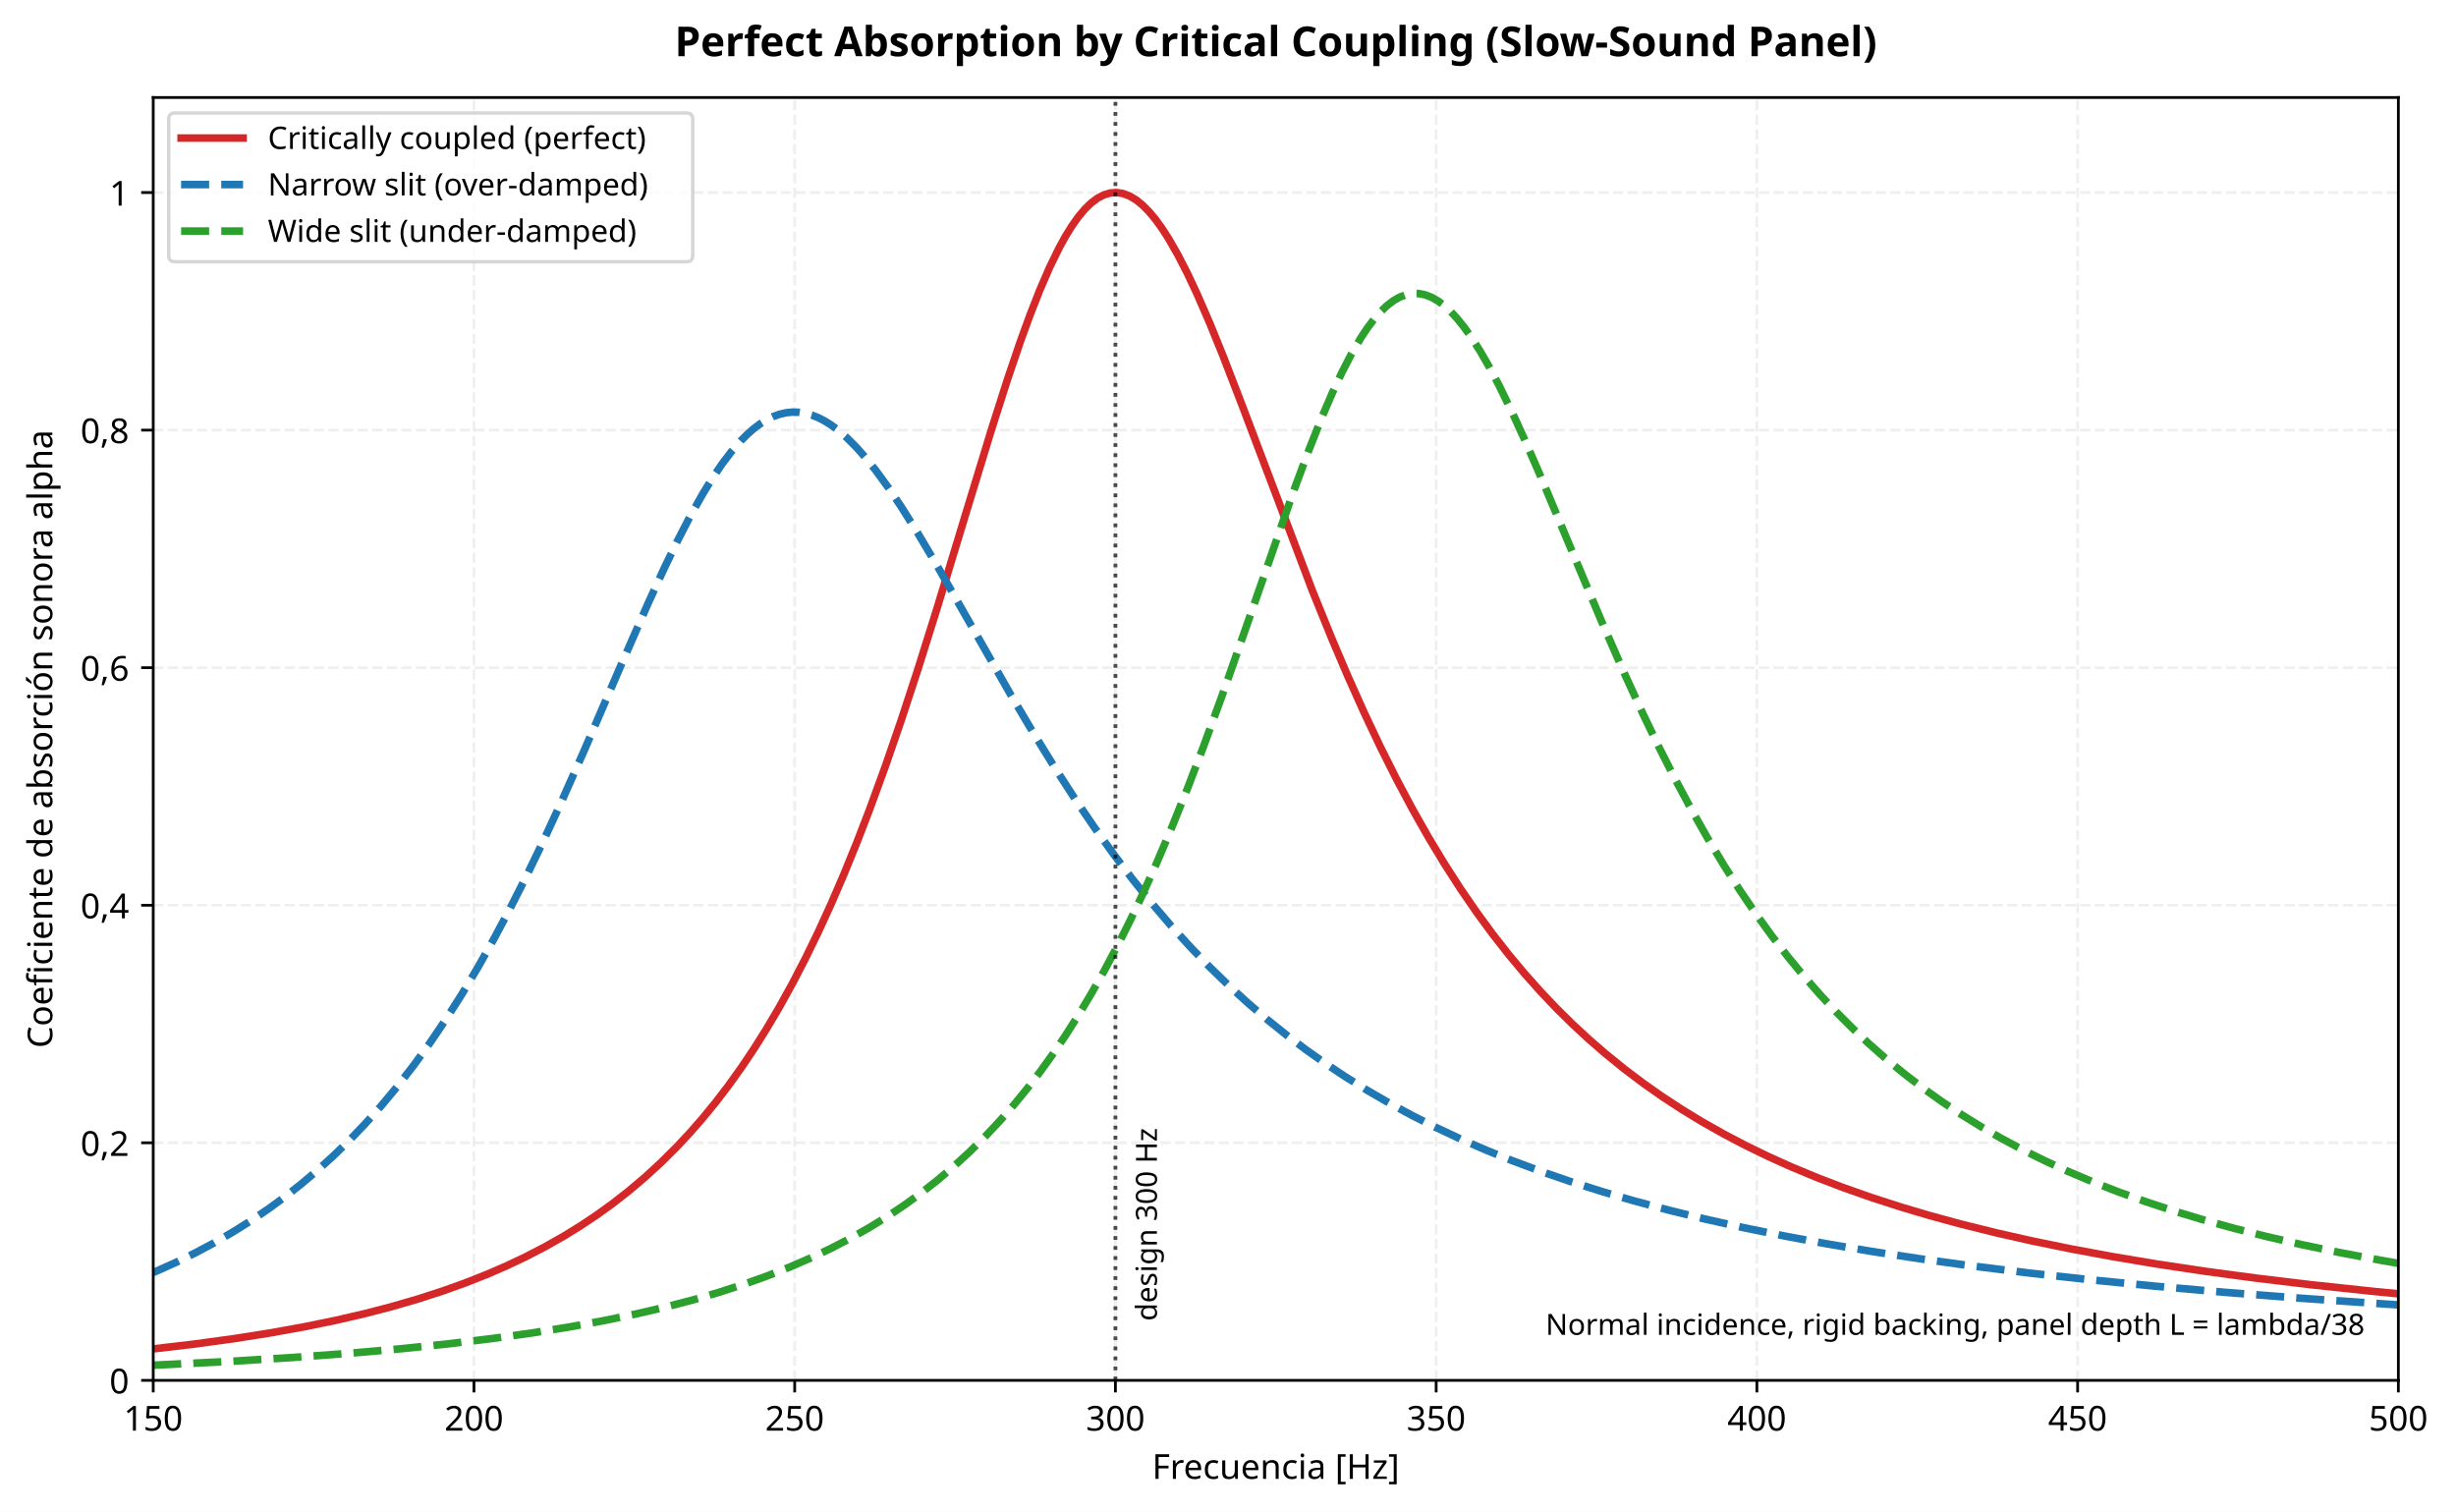
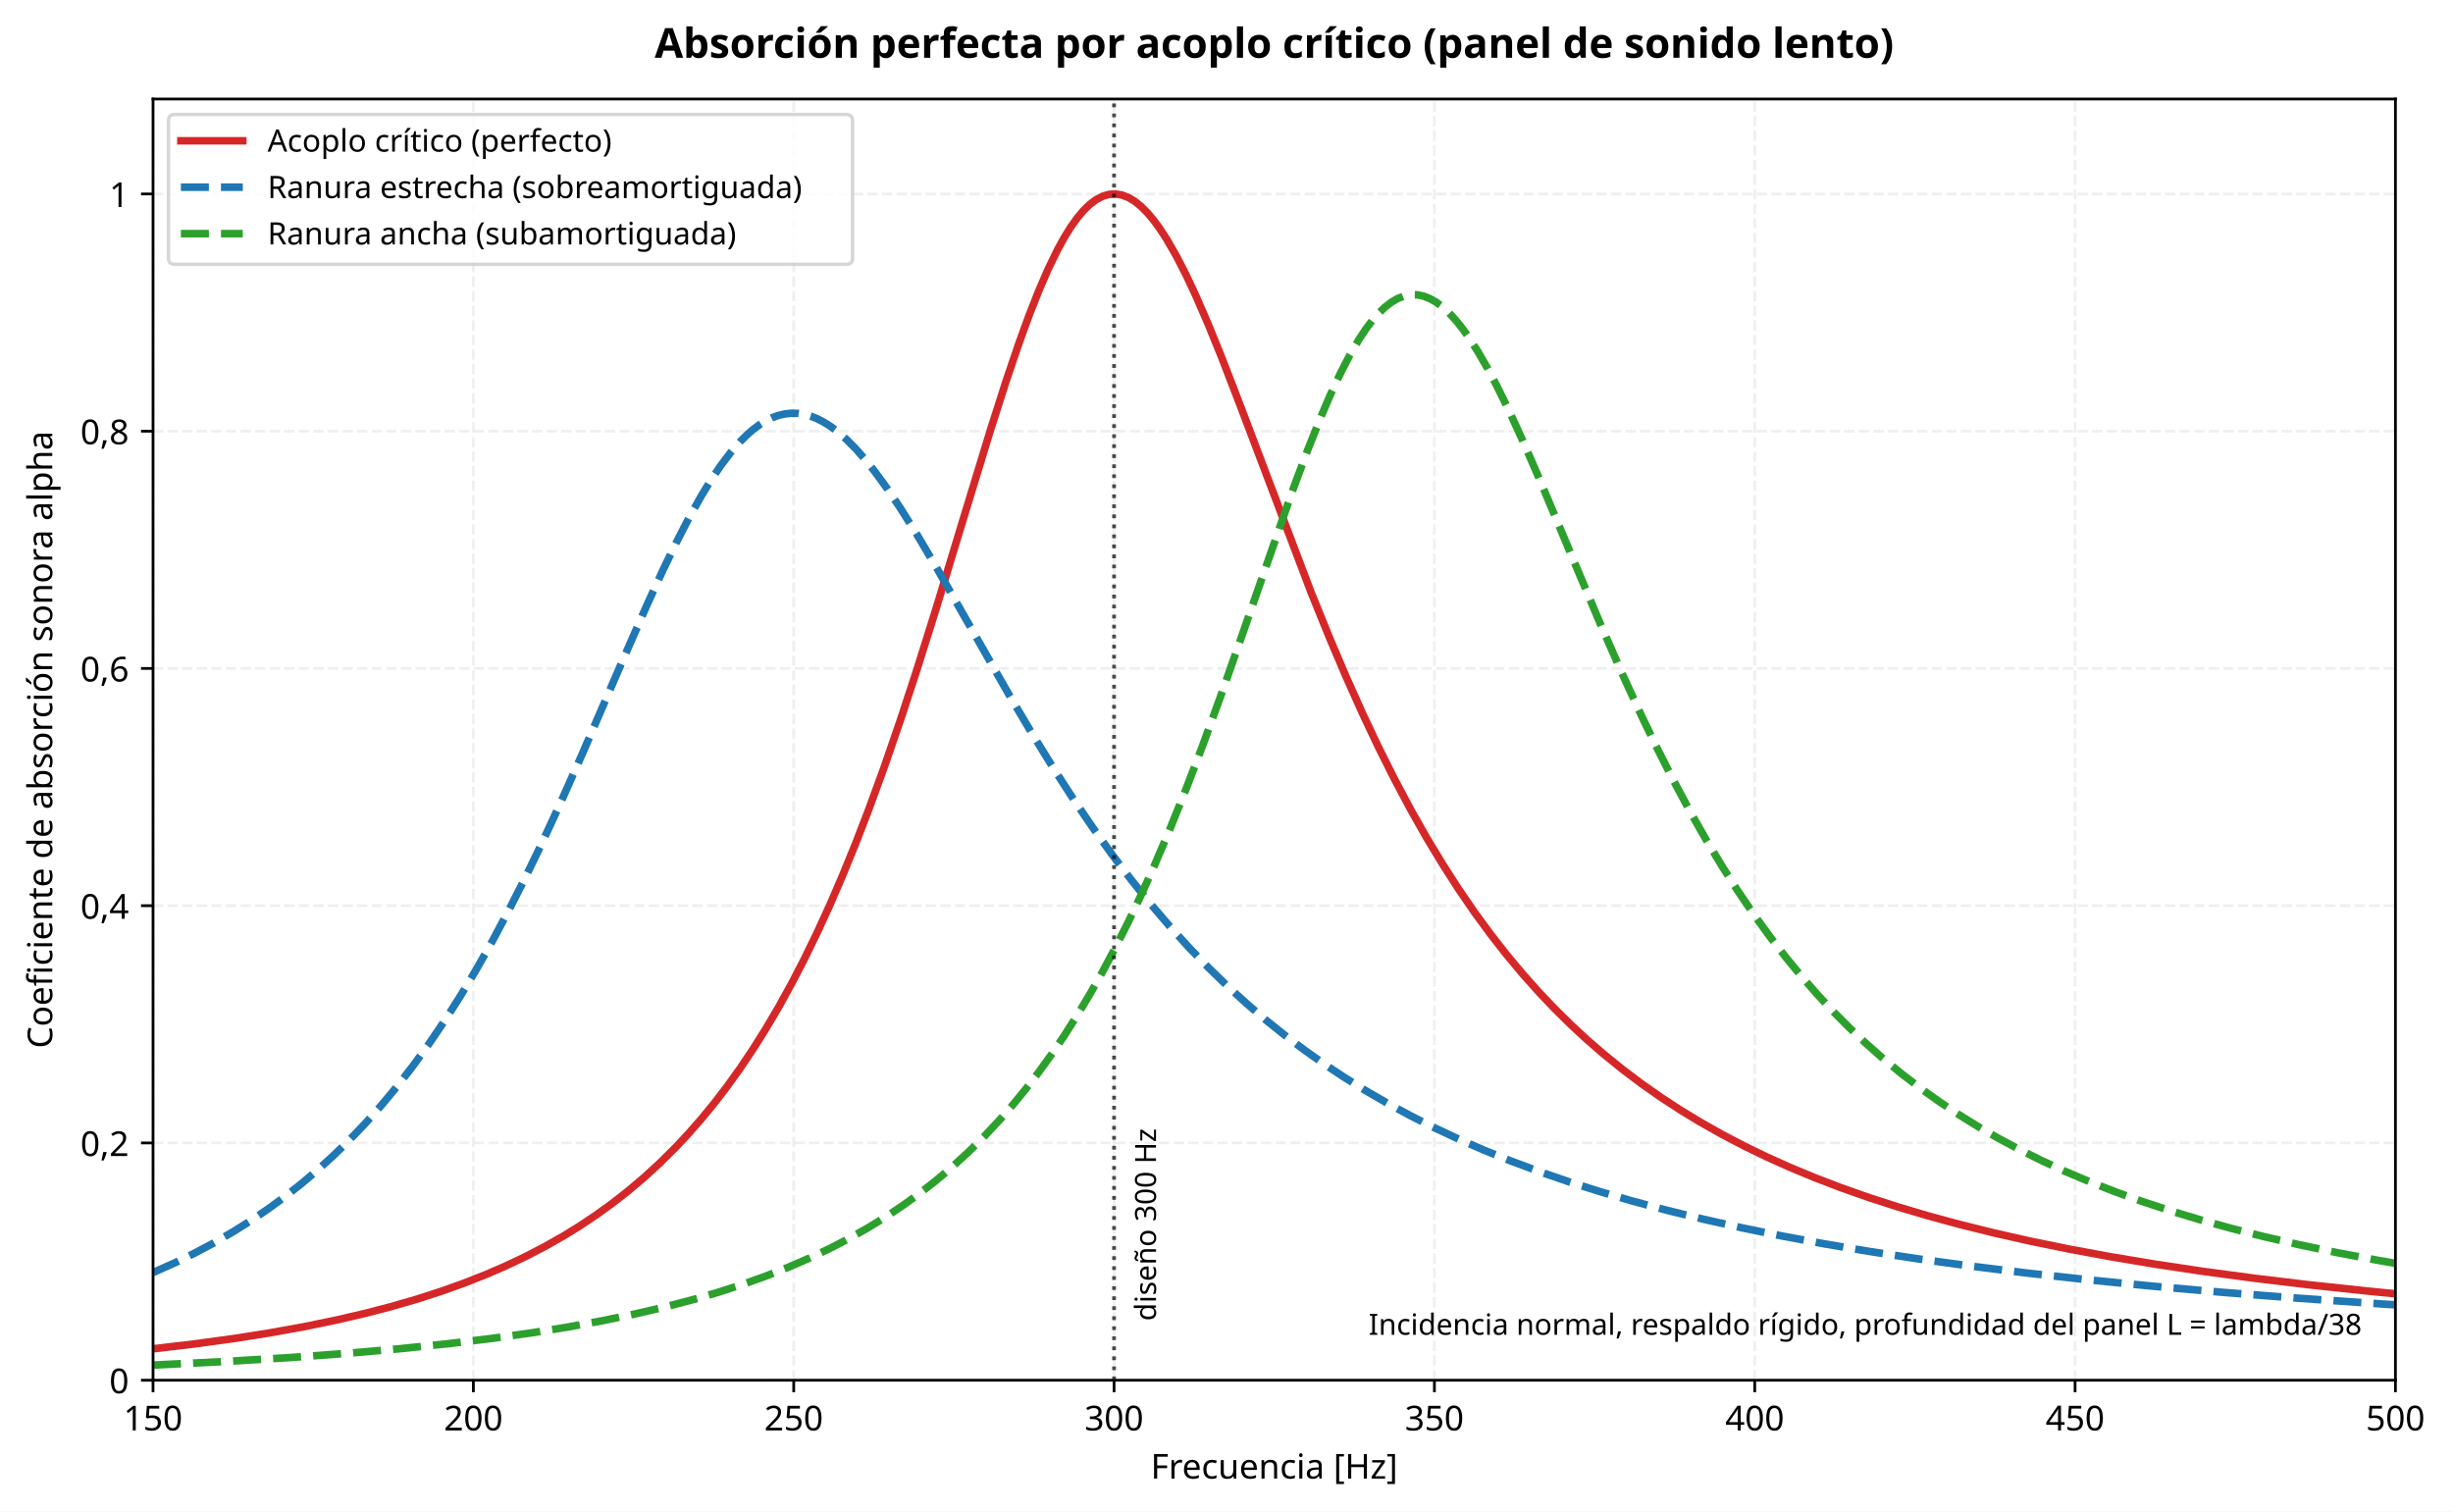
- <svg xmlns="http://www.w3.org/2000/svg" xmlns:xlink="http://www.w3.org/1999/xlink" width="713.365pt" height="439.117pt" viewBox="0 0 713.365 439.117" version="1.1">
+ <svg xmlns="http://www.w3.org/2000/svg" xmlns:xlink="http://www.w3.org/1999/xlink" width="713.365pt" height="439.597pt" viewBox="0 0 713.365 439.597" version="1.1">
  <defs>
    <style type="text/css">*{stroke-linejoin: round; stroke-linecap: butt}</style>
  </defs>
  <g id="figure_1">
    <g id="patch_1">
-       <path d="M 0 439.117  L 713.365 439.117  L 713.365 0  L 0 0  z " style="fill: #ffffff" />
+       <path d="M 0 439.597  L 713.365 439.597  L 713.365 0  L 0 0  z " style="fill: #ffffff" />
    </g>
    <g id="axes_1">
      <g id="patch_2">
-         <path d="M 44.504 400.916  L 696.622 400.916  L 696.622 28.318  L 44.504 28.318  z " style="fill: #ffffff" />
+         <path d="M 44.504 401.396  L 696.622 401.396  L 696.622 28.798  L 44.504 28.798  z " style="fill: #ffffff" />
      </g>
      <g id="matplotlib.axis_1">
        <g id="xtick_1">
          <g id="line2d_1">
-             <path d="M 44.504 400.916  L 44.504 28.318  " clip-path="url(#p04d9195ba7)" style="fill: none; stroke-dasharray: 2.96,1.28; stroke-dashoffset: 0; stroke: #e0e0e0; stroke-opacity: 0.5; stroke-width: 0.8" />
+             <path d="M 44.504 401.396  L 44.504 28.798  " clip-path="url(#p3fd85bf20c)" style="fill: none; stroke-dasharray: 2.96,1.28; stroke-dashoffset: 0; stroke: #e0e0e0; stroke-opacity: 0.5; stroke-width: 0.8" />
          </g>
          <g id="line2d_2">
            <defs>
              <path id="m3d27035b55" d="M 0 0  L 0 3.5  " style="stroke: #000000; stroke-width: 0.8" />
            </defs>
            <g>
-               <use xlink:href="#m3d27035b55" x="44.504" y="400.916" style="stroke: #000000; stroke-width: 0.8" />
+               <use xlink:href="#m3d27035b55" x="44.504" y="401.396" style="stroke: #000000; stroke-width: 0.8" />
            </g>
          </g>
          <g id="text_1">
-             <text style="font-size: 10px; font-family: sans-serif; text-anchor: middle" x="44.504" y="415.513" transform="rotate(-0 44.50391 415.5134)">150</text>
+             <text style="font-size: 10px; font-family: sans-serif; text-anchor: middle" x="44.504" y="415.993" transform="rotate(-0 44.50391 415.9934)">150</text>
          </g>
        </g>
        <g id="xtick_2">
          <g id="line2d_3">
-             <path d="M 137.664 400.916  L 137.664 28.318  " clip-path="url(#p04d9195ba7)" style="fill: none; stroke-dasharray: 2.96,1.28; stroke-dashoffset: 0; stroke: #e0e0e0; stroke-opacity: 0.5; stroke-width: 0.8" />
+             <path d="M 137.664 401.396  L 137.664 28.798  " clip-path="url(#p3fd85bf20c)" style="fill: none; stroke-dasharray: 2.96,1.28; stroke-dashoffset: 0; stroke: #e0e0e0; stroke-opacity: 0.5; stroke-width: 0.8" />
          </g>
          <g id="line2d_4">
            <g>
-               <use xlink:href="#m3d27035b55" x="137.664" y="400.916" style="stroke: #000000; stroke-width: 0.8" />
+               <use xlink:href="#m3d27035b55" x="137.664" y="401.396" style="stroke: #000000; stroke-width: 0.8" />
            </g>
          </g>
          <g id="text_2">
-             <text style="font-size: 10px; font-family: sans-serif; text-anchor: middle" x="137.664" y="415.513" transform="rotate(-0 137.6636 415.5134)">200</text>
+             <text style="font-size: 10px; font-family: sans-serif; text-anchor: middle" x="137.664" y="415.993" transform="rotate(-0 137.6636 415.9934)">200</text>
          </g>
        </g>
        <g id="xtick_3">
          <g id="line2d_5">
-             <path d="M 230.823 400.916  L 230.823 28.318  " clip-path="url(#p04d9195ba7)" style="fill: none; stroke-dasharray: 2.96,1.28; stroke-dashoffset: 0; stroke: #e0e0e0; stroke-opacity: 0.5; stroke-width: 0.8" />
+             <path d="M 230.823 401.396  L 230.823 28.798  " clip-path="url(#p3fd85bf20c)" style="fill: none; stroke-dasharray: 2.96,1.28; stroke-dashoffset: 0; stroke: #e0e0e0; stroke-opacity: 0.5; stroke-width: 0.8" />
          </g>
          <g id="line2d_6">
            <g>
-               <use xlink:href="#m3d27035b55" x="230.823" y="400.916" style="stroke: #000000; stroke-width: 0.8" />
+               <use xlink:href="#m3d27035b55" x="230.823" y="401.396" style="stroke: #000000; stroke-width: 0.8" />
            </g>
          </g>
          <g id="text_3">
-             <text style="font-size: 10px; font-family: sans-serif; text-anchor: middle" x="230.823" y="415.513" transform="rotate(-0 230.8232 415.5134)">250</text>
+             <text style="font-size: 10px; font-family: sans-serif; text-anchor: middle" x="230.823" y="415.993" transform="rotate(-0 230.8232 415.9934)">250</text>
          </g>
        </g>
        <g id="xtick_4">
          <g id="line2d_7">
-             <path d="M 323.983 400.916  L 323.983 28.318  " clip-path="url(#p04d9195ba7)" style="fill: none; stroke-dasharray: 2.96,1.28; stroke-dashoffset: 0; stroke: #e0e0e0; stroke-opacity: 0.5; stroke-width: 0.8" />
+             <path d="M 323.983 401.396  L 323.983 28.798  " clip-path="url(#p3fd85bf20c)" style="fill: none; stroke-dasharray: 2.96,1.28; stroke-dashoffset: 0; stroke: #e0e0e0; stroke-opacity: 0.5; stroke-width: 0.8" />
          </g>
          <g id="line2d_8">
            <g>
-               <use xlink:href="#m3d27035b55" x="323.983" y="400.916" style="stroke: #000000; stroke-width: 0.8" />
+               <use xlink:href="#m3d27035b55" x="323.983" y="401.396" style="stroke: #000000; stroke-width: 0.8" />
            </g>
          </g>
          <g id="text_4">
-             <text style="font-size: 10px; font-family: sans-serif; text-anchor: middle" x="323.983" y="415.513" transform="rotate(-0 323.9829 415.5134)">300</text>
+             <text style="font-size: 10px; font-family: sans-serif; text-anchor: middle" x="323.983" y="415.993" transform="rotate(-0 323.9829 415.9934)">300</text>
          </g>
        </g>
        <g id="xtick_5">
          <g id="line2d_9">
-             <path d="M 417.143 400.916  L 417.143 28.318  " clip-path="url(#p04d9195ba7)" style="fill: none; stroke-dasharray: 2.96,1.28; stroke-dashoffset: 0; stroke: #e0e0e0; stroke-opacity: 0.5; stroke-width: 0.8" />
+             <path d="M 417.143 401.396  L 417.143 28.798  " clip-path="url(#p3fd85bf20c)" style="fill: none; stroke-dasharray: 2.96,1.28; stroke-dashoffset: 0; stroke: #e0e0e0; stroke-opacity: 0.5; stroke-width: 0.8" />
          </g>
          <g id="line2d_10">
            <g>
-               <use xlink:href="#m3d27035b55" x="417.143" y="400.916" style="stroke: #000000; stroke-width: 0.8" />
+               <use xlink:href="#m3d27035b55" x="417.143" y="401.396" style="stroke: #000000; stroke-width: 0.8" />
            </g>
          </g>
          <g id="text_5">
-             <text style="font-size: 10px; font-family: sans-serif; text-anchor: middle" x="417.143" y="415.513" transform="rotate(-0 417.1426 415.5134)">350</text>
+             <text style="font-size: 10px; font-family: sans-serif; text-anchor: middle" x="417.143" y="415.993" transform="rotate(-0 417.1426 415.9934)">350</text>
          </g>
        </g>
        <g id="xtick_6">
          <g id="line2d_11">
-             <path d="M 510.302 400.916  L 510.302 28.318  " clip-path="url(#p04d9195ba7)" style="fill: none; stroke-dasharray: 2.96,1.28; stroke-dashoffset: 0; stroke: #e0e0e0; stroke-opacity: 0.5; stroke-width: 0.8" />
+             <path d="M 510.302 401.396  L 510.302 28.798  " clip-path="url(#p3fd85bf20c)" style="fill: none; stroke-dasharray: 2.96,1.28; stroke-dashoffset: 0; stroke: #e0e0e0; stroke-opacity: 0.5; stroke-width: 0.8" />
          </g>
          <g id="line2d_12">
            <g>
-               <use xlink:href="#m3d27035b55" x="510.302" y="400.916" style="stroke: #000000; stroke-width: 0.8" />
+               <use xlink:href="#m3d27035b55" x="510.302" y="401.396" style="stroke: #000000; stroke-width: 0.8" />
            </g>
          </g>
          <g id="text_6">
-             <text style="font-size: 10px; font-family: sans-serif; text-anchor: middle" x="510.302" y="415.513" transform="rotate(-0 510.3022 415.5134)">400</text>
+             <text style="font-size: 10px; font-family: sans-serif; text-anchor: middle" x="510.302" y="415.993" transform="rotate(-0 510.3022 415.9934)">400</text>
          </g>
        </g>
        <g id="xtick_7">
          <g id="line2d_13">
-             <path d="M 603.462 400.916  L 603.462 28.318  " clip-path="url(#p04d9195ba7)" style="fill: none; stroke-dasharray: 2.96,1.28; stroke-dashoffset: 0; stroke: #e0e0e0; stroke-opacity: 0.5; stroke-width: 0.8" />
+             <path d="M 603.462 401.396  L 603.462 28.798  " clip-path="url(#p3fd85bf20c)" style="fill: none; stroke-dasharray: 2.96,1.28; stroke-dashoffset: 0; stroke: #e0e0e0; stroke-opacity: 0.5; stroke-width: 0.8" />
          </g>
          <g id="line2d_14">
            <g>
-               <use xlink:href="#m3d27035b55" x="603.462" y="400.916" style="stroke: #000000; stroke-width: 0.8" />
+               <use xlink:href="#m3d27035b55" x="603.462" y="401.396" style="stroke: #000000; stroke-width: 0.8" />
            </g>
          </g>
          <g id="text_7">
-             <text style="font-size: 10px; font-family: sans-serif; text-anchor: middle" x="603.462" y="415.513" transform="rotate(-0 603.4619 415.5134)">450</text>
+             <text style="font-size: 10px; font-family: sans-serif; text-anchor: middle" x="603.462" y="415.993" transform="rotate(-0 603.4619 415.9934)">450</text>
          </g>
        </g>
        <g id="xtick_8">
          <g id="line2d_15">
-             <path d="M 696.622 400.916  L 696.622 28.318  " clip-path="url(#p04d9195ba7)" style="fill: none; stroke-dasharray: 2.96,1.28; stroke-dashoffset: 0; stroke: #e0e0e0; stroke-opacity: 0.5; stroke-width: 0.8" />
+             <path d="M 696.622 401.396  L 696.622 28.798  " clip-path="url(#p3fd85bf20c)" style="fill: none; stroke-dasharray: 2.96,1.28; stroke-dashoffset: 0; stroke: #e0e0e0; stroke-opacity: 0.5; stroke-width: 0.8" />
          </g>
          <g id="line2d_16">
            <g>
-               <use xlink:href="#m3d27035b55" x="696.622" y="400.916" style="stroke: #000000; stroke-width: 0.8" />
+               <use xlink:href="#m3d27035b55" x="696.622" y="401.396" style="stroke: #000000; stroke-width: 0.8" />
            </g>
          </g>
          <g id="text_8">
-             <text style="font-size: 10px; font-family: sans-serif; text-anchor: middle" x="696.622" y="415.513" transform="rotate(-0 696.6216 415.5134)">500</text>
+             <text style="font-size: 10px; font-family: sans-serif; text-anchor: middle" x="696.622" y="415.993" transform="rotate(-0 696.6216 415.9934)">500</text>
          </g>
        </g>
        <g id="text_9">
-           <text style="font-size: 10px; font-family: sans-serif; text-anchor: middle" x="370.563" y="429.514" transform="rotate(-0 370.5627 429.5142)">Frecuencia [Hz]</text>
+           <text style="font-size: 10px; font-family: sans-serif; text-anchor: middle" x="370.563" y="429.994" transform="rotate(-0 370.5627 429.9942)">Frecuencia [Hz]</text>
        </g>
      </g>
      <g id="matplotlib.axis_2">
        <g id="ytick_1">
          <g id="line2d_17">
-             <path d="M 44.504 400.916  L 696.622 400.916  " clip-path="url(#p04d9195ba7)" style="fill: none; stroke-dasharray: 2.96,1.28; stroke-dashoffset: 0; stroke: #e0e0e0; stroke-opacity: 0.5; stroke-width: 0.8" />
+             <path d="M 44.504 401.396  L 696.622 401.396  " clip-path="url(#p3fd85bf20c)" style="fill: none; stroke-dasharray: 2.96,1.28; stroke-dashoffset: 0; stroke: #e0e0e0; stroke-opacity: 0.5; stroke-width: 0.8" />
          </g>
          <g id="line2d_18">
            <defs>
              <path id="mef640d9f3a" d="M 0 0  L -3.5 0  " style="stroke: #000000; stroke-width: 0.8" />
            </defs>
            <g>
-               <use xlink:href="#mef640d9f3a" x="44.504" y="400.916" style="stroke: #000000; stroke-width: 0.8" />
+               <use xlink:href="#mef640d9f3a" x="44.504" y="401.396" style="stroke: #000000; stroke-width: 0.8" />
            </g>
          </g>
          <g id="text_10">
-             <text style="font-size: 10px; font-family: sans-serif; text-anchor: end" x="37.504" y="404.715" transform="rotate(-0 37.50391 404.7146)">0</text>
+             <text style="font-size: 10px; font-family: sans-serif; text-anchor: end" x="37.504" y="405.195" transform="rotate(-0 37.50391 405.1946)">0</text>
          </g>
        </g>
        <g id="ytick_2">
          <g id="line2d_19">
-             <path d="M 44.504 331.916  L 696.622 331.916  " clip-path="url(#p04d9195ba7)" style="fill: none; stroke-dasharray: 2.96,1.28; stroke-dashoffset: 0; stroke: #e0e0e0; stroke-opacity: 0.5; stroke-width: 0.8" />
+             <path d="M 44.504 332.396  L 696.622 332.396  " clip-path="url(#p3fd85bf20c)" style="fill: none; stroke-dasharray: 2.96,1.28; stroke-dashoffset: 0; stroke: #e0e0e0; stroke-opacity: 0.5; stroke-width: 0.8" />
          </g>
          <g id="line2d_20">
            <g>
-               <use xlink:href="#mef640d9f3a" x="44.504" y="331.916" style="stroke: #000000; stroke-width: 0.8" />
+               <use xlink:href="#mef640d9f3a" x="44.504" y="332.396" style="stroke: #000000; stroke-width: 0.8" />
            </g>
          </g>
          <g id="text_11">
-             <text style="font-size: 10px; font-family: sans-serif; text-anchor: end" x="37.504" y="335.715" transform="rotate(-0 37.50391 335.715)">0,2</text>
+             <text style="font-size: 10px; font-family: sans-serif; text-anchor: end" x="37.504" y="336.195" transform="rotate(-0 37.50391 336.195)">0,2</text>
          </g>
        </g>
        <g id="ytick_3">
          <g id="line2d_21">
-             <path d="M 44.504 262.917  L 696.622 262.917  " clip-path="url(#p04d9195ba7)" style="fill: none; stroke-dasharray: 2.96,1.28; stroke-dashoffset: 0; stroke: #e0e0e0; stroke-opacity: 0.5; stroke-width: 0.8" />
+             <path d="M 44.504 263.397  L 696.622 263.397  " clip-path="url(#p3fd85bf20c)" style="fill: none; stroke-dasharray: 2.96,1.28; stroke-dashoffset: 0; stroke: #e0e0e0; stroke-opacity: 0.5; stroke-width: 0.8" />
          </g>
          <g id="line2d_22">
            <g>
-               <use xlink:href="#mef640d9f3a" x="44.504" y="262.917" style="stroke: #000000; stroke-width: 0.8" />
+               <use xlink:href="#mef640d9f3a" x="44.504" y="263.397" style="stroke: #000000; stroke-width: 0.8" />
            </g>
          </g>
          <g id="text_12">
-             <text style="font-size: 10px; font-family: sans-serif; text-anchor: end" x="37.504" y="266.715" transform="rotate(-0 37.50391 266.7155)">0,4</text>
+             <text style="font-size: 10px; font-family: sans-serif; text-anchor: end" x="37.504" y="267.195" transform="rotate(-0 37.50391 267.1955)">0,4</text>
          </g>
        </g>
        <g id="ytick_4">
          <g id="line2d_23">
-             <path d="M 44.504 193.917  L 696.622 193.917  " clip-path="url(#p04d9195ba7)" style="fill: none; stroke-dasharray: 2.96,1.28; stroke-dashoffset: 0; stroke: #e0e0e0; stroke-opacity: 0.5; stroke-width: 0.8" />
+             <path d="M 44.504 194.397  L 696.622 194.397  " clip-path="url(#p3fd85bf20c)" style="fill: none; stroke-dasharray: 2.96,1.28; stroke-dashoffset: 0; stroke: #e0e0e0; stroke-opacity: 0.5; stroke-width: 0.8" />
          </g>
          <g id="line2d_24">
            <g>
-               <use xlink:href="#mef640d9f3a" x="44.504" y="193.917" style="stroke: #000000; stroke-width: 0.8" />
+               <use xlink:href="#mef640d9f3a" x="44.504" y="194.397" style="stroke: #000000; stroke-width: 0.8" />
            </g>
          </g>
          <g id="text_13">
-             <text style="font-size: 10px; font-family: sans-serif; text-anchor: end" x="37.504" y="197.716" transform="rotate(-0 37.50391 197.7159)">0,6</text>
+             <text style="font-size: 10px; font-family: sans-serif; text-anchor: end" x="37.504" y="198.196" transform="rotate(-0 37.50391 198.1959)">0,6</text>
          </g>
        </g>
        <g id="ytick_5">
          <g id="line2d_25">
-             <path d="M 44.504 124.918  L 696.622 124.918  " clip-path="url(#p04d9195ba7)" style="fill: none; stroke-dasharray: 2.96,1.28; stroke-dashoffset: 0; stroke: #e0e0e0; stroke-opacity: 0.5; stroke-width: 0.8" />
+             <path d="M 44.504 125.398  L 696.622 125.398  " clip-path="url(#p3fd85bf20c)" style="fill: none; stroke-dasharray: 2.96,1.28; stroke-dashoffset: 0; stroke: #e0e0e0; stroke-opacity: 0.5; stroke-width: 0.8" />
          </g>
          <g id="line2d_26">
            <g>
-               <use xlink:href="#mef640d9f3a" x="44.504" y="124.918" style="stroke: #000000; stroke-width: 0.8" />
+               <use xlink:href="#mef640d9f3a" x="44.504" y="125.398" style="stroke: #000000; stroke-width: 0.8" />
            </g>
          </g>
          <g id="text_14">
-             <text style="font-size: 10px; font-family: sans-serif; text-anchor: end" x="37.504" y="128.716" transform="rotate(-0 37.50391 128.7163)">0,8</text>
+             <text style="font-size: 10px; font-family: sans-serif; text-anchor: end" x="37.504" y="129.196" transform="rotate(-0 37.50391 129.1963)">0,8</text>
          </g>
        </g>
        <g id="ytick_6">
          <g id="line2d_27">
-             <path d="M 44.504 55.918  L 696.622 55.918  " clip-path="url(#p04d9195ba7)" style="fill: none; stroke-dasharray: 2.96,1.28; stroke-dashoffset: 0; stroke: #e0e0e0; stroke-opacity: 0.5; stroke-width: 0.8" />
+             <path d="M 44.504 56.398  L 696.622 56.398  " clip-path="url(#p3fd85bf20c)" style="fill: none; stroke-dasharray: 2.96,1.28; stroke-dashoffset: 0; stroke: #e0e0e0; stroke-opacity: 0.5; stroke-width: 0.8" />
          </g>
          <g id="line2d_28">
            <g>
-               <use xlink:href="#mef640d9f3a" x="44.504" y="55.918" style="stroke: #000000; stroke-width: 0.8" />
+               <use xlink:href="#mef640d9f3a" x="44.504" y="56.398" style="stroke: #000000; stroke-width: 0.8" />
            </g>
          </g>
          <g id="text_15">
-             <text style="font-size: 10px; font-family: sans-serif; text-anchor: end" x="37.504" y="59.717" transform="rotate(-0 37.50391 59.71678)">1</text>
+             <text style="font-size: 10px; font-family: sans-serif; text-anchor: end" x="37.504" y="60.197" transform="rotate(-0 37.50391 60.19678)">1</text>
          </g>
        </g>
        <g id="text_16">
-           <text style="font-size: 10px; font-family: sans-serif; text-anchor: middle" x="15.198" y="214.617" transform="rotate(-90 15.19844 214.617)">Coeficiente de absorción sonora alpha</text>
+           <text style="font-size: 10px; font-family: sans-serif; text-anchor: middle" x="15.198" y="215.097" transform="rotate(-90 15.19844 215.097)">Coeficiente de absorción sonora alpha</text>
        </g>
      </g>
      <g id="line2d_29">
-         <path d="M 44.504 391.78  L 56.632 390.349  L 67.827 388.82  L 78.089 387.208  L 88.352 385.363  L 97.681 383.448  L 106.077 381.501  L 113.541 379.564  L 121.004 377.409  L 128.468 375.004  L 134.998 372.668  L 141.529 370.089  L 147.126 367.66  L 152.724 365.009  L 158.321 362.109  L 163.919 358.935  L 168.584 356.058  L 173.248 352.949  L 177.913 349.587  L 182.577 345.948  L 187.242 342.006  L 191.907 337.732  L 196.571 333.097  L 200.303 329.105  L 204.035 324.842  L 207.767 320.288  L 211.498 315.423  L 215.23 310.225  L 218.962 304.672  L 222.693 298.742  L 226.425 292.412  L 230.157 285.659  L 233.889 278.462  L 237.62 270.799  L 241.352 262.653  L 245.084 254.008  L 248.815 244.857  L 252.547 235.194  L 257.212 222.406  L 261.876 208.863  L 266.541 194.632  L 272.139 176.804  L 280.535 149.152  L 287.998 124.705  L 292.663 110.114  L 296.395 99.135  L 299.194 91.444  L 301.992 84.315  L 304.791 77.833  L 307.59 72.077  L 309.456 68.679  L 311.322 65.654  L 313.188 63.019  L 315.053 60.786  L 316.919 58.966  L 318.785 57.568  L 320.651 56.595  L 322.517 56.049  L 324.383 55.928  L 326.249 56.227  L 328.114 56.939  L 329.98 58.052  L 331.846 59.555  L 333.712 61.43  L 335.578 63.661  L 337.444 66.229  L 339.31 69.112  L 342.108 73.982  L 344.907 79.435  L 347.706 85.395  L 351.438 93.994  L 355.169 103.175  L 360.767 117.674  L 381.291 171.814  L 386.889 185.596  L 391.554 196.539  L 396.218 206.951  L 400.883 216.814  L 405.548 226.125  L 410.212 234.894  L 414.877 243.134  L 419.542 250.868  L 424.206 258.118  L 428.871 264.912  L 433.535 271.275  L 438.2 277.235  L 442.865 282.818  L 447.529 288.049  L 452.194 292.953  L 456.859 297.552  L 461.523 301.868  L 466.188 305.921  L 471.786 310.464  L 477.383 314.686  L 482.981 318.613  L 488.578 322.272  L 494.176 325.684  L 500.706 329.38  L 507.237 332.799  L 513.767 335.965  L 520.298 338.903  L 527.761 342.007  L 535.225 344.868  L 543.621 347.826  L 552.018 350.538  L 560.414 353.029  L 569.743 355.567  L 580.005 358.11  L 590.268 360.425  L 601.463 362.719  L 613.591 364.969  L 626.652 367.151  L 640.646 369.25  L 655.573 371.254  L 671.432 373.156  L 689.158 375.046  L 696.622 375.776  L 696.622 375.776  " clip-path="url(#p04d9195ba7)" style="fill: none; stroke: #d62728; stroke-width: 2.2; stroke-linecap: square" />
+         <path d="M 44.504 392.26  L 56.632 390.829  L 67.827 389.3  L 78.089 387.688  L 88.352 385.843  L 97.681 383.928  L 106.077 381.981  L 113.541 380.044  L 121.004 377.889  L 128.468 375.484  L 134.998 373.148  L 141.529 370.569  L 147.126 368.14  L 152.724 365.489  L 158.321 362.589  L 163.919 359.415  L 168.584 356.538  L 173.248 353.429  L 177.913 350.067  L 182.577 346.428  L 187.242 342.486  L 191.907 338.212  L 196.571 333.577  L 200.303 329.585  L 204.035 325.322  L 207.767 320.768  L 211.498 315.903  L 215.23 310.705  L 218.962 305.152  L 222.693 299.222  L 226.425 292.892  L 230.157 286.139  L 233.889 278.942  L 237.62 271.279  L 241.352 263.133  L 245.084 254.488  L 248.815 245.337  L 252.547 235.674  L 257.212 222.886  L 261.876 209.343  L 266.541 195.112  L 272.139 177.284  L 280.535 149.632  L 287.998 125.185  L 292.663 110.594  L 296.395 99.615  L 299.194 91.924  L 301.992 84.795  L 304.791 78.313  L 307.59 72.557  L 309.456 69.159  L 311.322 66.134  L 313.188 63.499  L 315.053 61.266  L 316.919 59.446  L 318.785 58.048  L 320.651 57.075  L 322.517 56.529  L 324.383 56.408  L 326.249 56.707  L 328.114 57.419  L 329.98 58.532  L 331.846 60.035  L 333.712 61.91  L 335.578 64.141  L 337.444 66.709  L 339.31 69.592  L 342.108 74.462  L 344.907 79.915  L 347.706 85.875  L 351.438 94.474  L 355.169 103.655  L 360.767 118.154  L 381.291 172.294  L 386.889 186.076  L 391.554 197.019  L 396.218 207.431  L 400.883 217.294  L 405.548 226.605  L 410.212 235.374  L 414.877 243.614  L 419.542 251.348  L 424.206 258.598  L 428.871 265.392  L 433.535 271.755  L 438.2 277.715  L 442.865 283.298  L 447.529 288.529  L 452.194 293.433  L 456.859 298.032  L 461.523 302.348  L 466.188 306.401  L 471.786 310.944  L 477.383 315.166  L 482.981 319.093  L 488.578 322.752  L 494.176 326.164  L 500.706 329.86  L 507.237 333.279  L 513.767 336.445  L 520.298 339.383  L 527.761 342.487  L 535.225 345.348  L 543.621 348.306  L 552.018 351.017  L 560.414 353.509  L 569.743 356.047  L 580.005 358.59  L 590.268 360.905  L 601.463 363.199  L 613.591 365.449  L 626.652 367.631  L 640.646 369.73  L 655.573 371.734  L 671.432 373.636  L 689.158 375.526  L 696.622 376.256  L 696.622 376.256  " clip-path="url(#p3fd85bf20c)" style="fill: none; stroke: #d62728; stroke-width: 2.2; stroke-linecap: square" />
      </g>
      <g id="line2d_30">
-         <path d="M 44.504 369.612  L 51.034 366.682  L 56.632 363.938  L 62.23 360.957  L 67.827 357.716  L 73.425 354.191  L 78.089 351.016  L 82.754 347.608  L 87.419 343.947  L 92.083 340.016  L 96.748 335.793  L 101.413 331.258  L 106.077 326.387  L 110.742 321.16  L 115.407 315.553  L 120.071 309.543  L 124.736 303.11  L 129.4 296.234  L 134.065 288.898  L 138.73 281.092  L 143.394 272.808  L 148.059 264.049  L 152.724 254.827  L 157.388 245.168  L 162.986 233.059  L 169.516 218.354  L 180.712 192.423  L 188.175 175.396  L 192.84 165.223  L 196.571 157.499  L 200.303 150.253  L 204.035 143.586  L 206.834 139.023  L 209.632 134.876  L 212.431 131.181  L 215.23 127.965  L 217.096 126.101  L 218.962 124.468  L 220.828 123.07  L 222.693 121.911  L 224.559 120.994  L 226.425 120.319  L 228.291 119.887  L 230.157 119.697  L 232.023 119.745  L 233.889 120.028  L 235.754 120.542  L 237.62 121.28  L 239.486 122.236  L 241.352 123.402  L 243.218 124.769  L 246.017 127.179  L 248.815 129.989  L 251.614 133.165  L 254.413 136.671  L 258.145 141.796  L 261.876 147.355  L 266.541 154.788  L 272.139 164.216  L 280.535 178.917  L 293.596 201.813  L 300.127 212.839  L 306.657 223.412  L 312.255 232.057  L 317.852 240.29  L 323.45 248.097  L 329.047 255.478  L 334.645 262.438  L 340.243 268.991  L 345.84 275.15  L 351.438 280.936  L 357.035 286.367  L 362.633 291.464  L 368.23 296.248  L 373.828 300.738  L 379.426 304.953  L 385.023 308.912  L 390.621 312.633  L 397.151 316.694  L 403.682 320.477  L 410.212 324.006  L 416.743 327.299  L 424.206 330.8  L 431.67 334.045  L 439.133 337.058  L 447.529 340.194  L 455.926 343.089  L 465.255 346.051  L 474.584 348.772  L 484.847 351.517  L 495.109 354.03  L 506.304 356.537  L 518.432 359.008  L 530.56 361.256  L 543.621 363.456  L 557.615 365.592  L 572.542 367.649  L 589.335 369.729  L 607.06 371.69  L 625.719 373.535  L 646.243 375.34  L 668.634 377.084  L 692.89 378.75  L 696.622 378.988  L 696.622 378.988  " clip-path="url(#p04d9195ba7)" style="fill: none; stroke-dasharray: 8.14,3.52; stroke-dashoffset: 0; stroke: #1f77b4; stroke-width: 2.2" />
+         <path d="M 44.504 370.092  L 51.034 367.162  L 56.632 364.418  L 62.23 361.437  L 67.827 358.196  L 73.425 354.671  L 78.089 351.496  L 82.754 348.088  L 87.419 344.427  L 92.083 340.496  L 96.748 336.273  L 101.413 331.738  L 106.077 326.867  L 110.742 321.64  L 115.407 316.033  L 120.071 310.023  L 124.736 303.59  L 129.4 296.714  L 134.065 289.378  L 138.73 281.572  L 143.394 273.288  L 148.059 264.529  L 152.724 255.307  L 157.388 245.648  L 162.986 233.539  L 169.516 218.834  L 180.712 192.903  L 188.175 175.876  L 192.84 165.703  L 196.571 157.979  L 200.303 150.733  L 204.035 144.066  L 206.834 139.503  L 209.632 135.356  L 212.431 131.661  L 215.23 128.445  L 217.096 126.581  L 218.962 124.948  L 220.828 123.55  L 222.693 122.391  L 224.559 121.474  L 226.425 120.799  L 228.291 120.367  L 230.157 120.177  L 232.023 120.225  L 233.889 120.508  L 235.754 121.022  L 237.62 121.76  L 239.486 122.716  L 241.352 123.882  L 243.218 125.249  L 246.017 127.659  L 248.815 130.469  L 251.614 133.645  L 254.413 137.151  L 258.145 142.276  L 261.876 147.835  L 266.541 155.268  L 272.139 164.696  L 280.535 179.397  L 293.596 202.293  L 300.127 213.319  L 306.657 223.892  L 312.255 232.537  L 317.852 240.77  L 323.45 248.577  L 329.047 255.958  L 334.645 262.918  L 340.243 269.471  L 345.84 275.63  L 351.438 281.416  L 357.035 286.847  L 362.633 291.944  L 368.23 296.728  L 373.828 301.218  L 379.426 305.433  L 385.023 309.392  L 390.621 313.113  L 397.151 317.174  L 403.682 320.957  L 410.212 324.486  L 416.743 327.779  L 424.206 331.28  L 431.67 334.525  L 439.133 337.538  L 447.529 340.674  L 455.926 343.569  L 465.255 346.531  L 474.584 349.252  L 484.847 351.997  L 495.109 354.51  L 506.304 357.017  L 518.432 359.488  L 530.56 361.736  L 543.621 363.936  L 557.615 366.072  L 572.542 368.129  L 589.335 370.209  L 607.06 372.17  L 625.719 374.015  L 646.243 375.82  L 668.634 377.564  L 692.89 379.23  L 696.622 379.468  L 696.622 379.468  " clip-path="url(#p3fd85bf20c)" style="fill: none; stroke-dasharray: 8.14,3.52; stroke-dashoffset: 0; stroke: #1f77b4; stroke-width: 2.2" />
      </g>
      <g id="line2d_31">
-         <path d="M 44.504 396.511  L 65.961 395.445  L 84.62 394.303  L 101.413 393.061  L 116.339 391.747  L 130.333 390.295  L 143.394 388.71  L 154.59 387.139  L 164.852 385.496  L 175.114 383.625  L 184.443 381.696  L 192.84 379.743  L 201.236 377.556  L 208.699 375.386  L 216.163 372.975  L 222.693 370.642  L 229.224 368.074  L 235.754 365.243  L 241.352 362.582  L 246.95 359.681  L 252.547 356.515  L 258.145 353.055  L 262.809 349.924  L 267.474 346.547  L 272.139 342.901  L 276.803 338.962  L 281.468 334.705  L 286.133 330.101  L 290.797 325.121  L 294.529 320.844  L 298.261 316.288  L 301.992 311.436  L 305.724 306.27  L 309.456 300.77  L 313.188 294.919  L 316.919 288.698  L 320.651 282.092  L 324.383 275.084  L 328.114 267.661  L 331.846 259.815  L 335.578 251.54  L 340.243 240.596  L 344.907 229.003  L 349.572 216.804  L 355.169 201.469  L 361.7 182.87  L 375.694 142.746  L 380.358 130.217  L 384.09 120.857  L 386.889 114.339  L 389.688 108.328  L 392.487 102.896  L 395.285 98.103  L 397.151 95.293  L 399.017 92.807  L 400.883 90.658  L 402.749 88.856  L 404.615 87.411  L 406.481 86.326  L 408.346 85.607  L 410.212 85.253  L 412.078 85.262  L 413.944 85.63  L 415.81 86.35  L 417.676 87.415  L 419.542 88.811  L 421.407 90.528  L 423.273 92.549  L 425.139 94.86  L 427.005 97.443  L 429.804 101.789  L 432.603 106.642  L 435.401 111.939  L 439.133 119.578  L 442.865 127.738  L 447.529 138.455  L 455.926 158.462  L 465.255 180.618  L 471.786 195.525  L 477.383 207.707  L 482.048 217.374  L 486.712 226.571  L 491.377 235.288  L 496.042 243.523  L 500.706 251.286  L 505.371 258.59  L 510.036 265.453  L 514.7 271.897  L 519.365 277.942  L 524.03 283.613  L 528.694 288.931  L 533.359 293.919  L 538.024 298.599  L 542.688 302.992  L 547.353 307.117  L 552.95 311.739  L 558.548 316.032  L 564.146 320.024  L 569.743 323.738  L 575.341 327.2  L 580.938 330.428  L 587.469 333.927  L 593.999 337.162  L 600.53 340.159  L 607.993 343.32  L 615.457 346.228  L 622.92 348.907  L 631.317 351.677  L 639.713 354.216  L 649.042 356.796  L 658.371 359.15  L 668.634 361.51  L 679.829 363.842  L 691.024 365.953  L 696.622 366.934  L 696.622 366.934  " clip-path="url(#p04d9195ba7)" style="fill: none; stroke-dasharray: 8.14,3.52; stroke-dashoffset: 0; stroke: #2ca02c; stroke-width: 2.2" />
+         <path d="M 44.504 396.991  L 65.961 395.925  L 84.62 394.783  L 101.413 393.541  L 116.339 392.227  L 130.333 390.775  L 143.394 389.19  L 154.59 387.619  L 164.852 385.976  L 175.114 384.105  L 184.443 382.176  L 192.84 380.223  L 201.236 378.036  L 208.699 375.866  L 216.163 373.455  L 222.693 371.122  L 229.224 368.554  L 235.754 365.723  L 241.352 363.062  L 246.95 360.161  L 252.547 356.995  L 258.145 353.535  L 262.809 350.404  L 267.474 347.027  L 272.139 343.381  L 276.803 339.442  L 281.468 335.185  L 286.133 330.581  L 290.797 325.601  L 294.529 321.324  L 298.261 316.768  L 301.992 311.916  L 305.724 306.75  L 309.456 301.25  L 313.188 295.399  L 316.919 289.178  L 320.651 282.572  L 324.383 275.564  L 328.114 268.141  L 331.846 260.295  L 335.578 252.02  L 340.243 241.076  L 344.907 229.483  L 349.572 217.284  L 355.169 201.949  L 361.7 183.35  L 375.694 143.226  L 380.358 130.697  L 384.09 121.337  L 386.889 114.819  L 389.688 108.808  L 392.487 103.376  L 395.285 98.583  L 397.151 95.773  L 399.017 93.287  L 400.883 91.138  L 402.749 89.336  L 404.615 87.891  L 406.481 86.806  L 408.346 86.087  L 410.212 85.733  L 412.078 85.742  L 413.944 86.11  L 415.81 86.83  L 417.676 87.895  L 419.542 89.291  L 421.407 91.008  L 423.273 93.029  L 425.139 95.34  L 427.005 97.923  L 429.804 102.269  L 432.603 107.122  L 435.401 112.419  L 439.133 120.058  L 442.865 128.218  L 447.529 138.935  L 455.926 158.942  L 465.255 181.098  L 471.786 196.005  L 477.383 208.187  L 482.048 217.854  L 486.712 227.051  L 491.377 235.768  L 496.042 244.003  L 500.706 251.766  L 505.371 259.07  L 510.036 265.933  L 514.7 272.377  L 519.365 278.422  L 524.03 284.093  L 528.694 289.411  L 533.359 294.399  L 538.024 299.079  L 542.688 303.472  L 547.353 307.597  L 552.95 312.219  L 558.548 316.512  L 564.146 320.504  L 569.743 324.218  L 575.341 327.68  L 580.938 330.908  L 587.469 334.407  L 593.999 337.642  L 600.53 340.639  L 607.993 343.8  L 615.457 346.708  L 622.92 349.387  L 631.317 352.157  L 639.713 354.696  L 649.042 357.276  L 658.371 359.63  L 668.634 361.99  L 679.829 364.322  L 691.024 366.433  L 696.622 367.414  L 696.622 367.414  " clip-path="url(#p3fd85bf20c)" style="fill: none; stroke-dasharray: 8.14,3.52; stroke-dashoffset: 0; stroke: #2ca02c; stroke-width: 2.2" />
      </g>
      <g id="line2d_32">
-         <path d="M 323.983 400.916  L 323.983 28.318  " clip-path="url(#p04d9195ba7)" style="fill: none; stroke-dasharray: 1.1,1.815; stroke-dashoffset: 0; stroke: #000000; stroke-opacity: 0.7; stroke-width: 1.1" />
+         <path d="M 323.983 401.396  L 323.983 28.798  " clip-path="url(#p3fd85bf20c)" style="fill: none; stroke-dasharray: 1.1,1.815; stroke-dashoffset: 0; stroke: #000000; stroke-opacity: 0.7; stroke-width: 1.1" />
      </g>
      <g id="patch_3">
-         <path d="M 44.504 400.916  L 44.504 28.318  " style="fill: none; stroke: #000000; stroke-width: 0.8; stroke-linejoin: miter; stroke-linecap: square" />
+         <path d="M 44.504 401.396  L 44.504 28.798  " style="fill: none; stroke: #000000; stroke-width: 0.8; stroke-linejoin: miter; stroke-linecap: square" />
      </g>
      <g id="patch_4">
-         <path d="M 696.622 400.916  L 696.622 28.318  " style="fill: none; stroke: #000000; stroke-width: 0.8; stroke-linejoin: miter; stroke-linecap: square" />
+         <path d="M 696.622 401.396  L 696.622 28.798  " style="fill: none; stroke: #000000; stroke-width: 0.8; stroke-linejoin: miter; stroke-linecap: square" />
      </g>
      <g id="patch_5">
-         <path d="M 44.504 400.916  L 696.622 400.916  " style="fill: none; stroke: #000000; stroke-width: 0.8; stroke-linejoin: miter; stroke-linecap: square" />
+         <path d="M 44.504 401.396  L 696.622 401.396  " style="fill: none; stroke: #000000; stroke-width: 0.8; stroke-linejoin: miter; stroke-linecap: square" />
      </g>
      <g id="patch_6">
-         <path d="M 44.504 28.318  L 696.622 28.318  " style="fill: none; stroke: #000000; stroke-width: 0.8; stroke-linejoin: miter; stroke-linecap: square" />
+         <path d="M 44.504 28.798  L 696.622 28.798  " style="fill: none; stroke: #000000; stroke-width: 0.8; stroke-linejoin: miter; stroke-linecap: square" />
      </g>
      <g id="text_17">
-         <text style="font-size: 8.5px; font-family: sans-serif" transform="translate(336.0312 383.6659) rotate(-90)">design 300 Hz</text>
+         <text style="font-size: 8.5px; font-family: sans-serif" transform="translate(336.1759 384.1459) rotate(-90)">diseño 300 Hz</text>
      </g>
      <g id="text_18">
-         <text style="font-size: 8.5px; font-family: sans-serif; text-anchor: end" x="686.84" y="387.696" transform="rotate(-0 686.8398 387.6959)">Normal incidence, rigid backing, panel depth L = lambda/38</text>
+         <text style="font-size: 8.5px; font-family: sans-serif; text-anchor: end" x="686.84" y="388.176" transform="rotate(-0 686.8398 388.1759)">Incidencia normal, respaldo rígido, profundidad del panel L = lambda/38</text>
      </g>
      <g id="text_19">
-         <text style="font-weight: 700; font-size: 12px; font-family: sans-serif; text-anchor: middle" x="370.563" y="16.318" transform="rotate(-0 370.5627 16.31812)">Perfect Absorption by Critical Coupling (Slow-Sound Panel)</text>
+         <text style="font-weight: 700; font-size: 12px; font-family: sans-serif; text-anchor: middle" x="370.563" y="16.798" transform="rotate(-0 370.5627 16.79812)">Absorción perfecta por acoplo crítico (panel de sonido lento)</text>
      </g>
      <g id="legend_1">
        <g id="patch_7">
-           <path d="M 50.804 76.02  L 199.411 76.02  Q 201.211 76.02 201.211 74.22  L 201.211 34.618  Q 201.211 32.818 199.411 32.818  L 50.804 32.818  Q 49.004 32.818 49.004 34.618  L 49.004 74.22  Q 49.004 76.02 50.804 76.02  z " style="fill: #ffffff; opacity: 0.8; stroke: #cccccc; stroke-linejoin: miter" />
+           <path d="M 50.804 76.86  L 246.129 76.86  Q 247.929 76.86 247.929 75.06  L 247.929 35.098  Q 247.929 33.298 246.129 33.298  L 50.804 33.298  Q 49.004 33.298 49.004 35.098  L 49.004 75.06  Q 49.004 76.86 50.804 76.86  z " style="fill: #ffffff; opacity: 0.8; stroke: #cccccc; stroke-linejoin: miter" />
        </g>
        <g id="line2d_33">
-           <path d="M 52.604 40.107  L 61.604 40.107  L 70.604 40.107  " style="fill: none; stroke: #d62728; stroke-width: 2.2; stroke-linecap: square" />
+           <path d="M 52.604 40.947  L 61.604 40.947  L 70.604 40.947  " style="fill: none; stroke: #d62728; stroke-width: 2.2; stroke-linecap: square" />
        </g>
        <g id="text_20">
-           <text style="font-size: 9px; font-family: sans-serif; text-anchor: start" x="77.804" y="43.257" transform="rotate(-0 77.80391 43.25672)">Critically coupled (perfect)</text>
+           <text style="font-size: 9px; font-family: sans-serif; text-anchor: start" x="77.804" y="44.097" transform="rotate(-0 77.80391 44.09672)">Acoplo crítico (perfecto)</text>
        </g>
        <g id="line2d_34">
-           <path d="M 52.604 53.607  L 61.604 53.607  L 70.604 53.607  " style="fill: none; stroke-dasharray: 8.14,3.52; stroke-dashoffset: 0; stroke: #1f77b4; stroke-width: 2.2" />
+           <path d="M 52.604 54.447  L 61.604 54.447  L 70.604 54.447  " style="fill: none; stroke-dasharray: 8.14,3.52; stroke-dashoffset: 0; stroke: #1f77b4; stroke-width: 2.2" />
        </g>
        <g id="text_21">
-           <text style="font-size: 9px; font-family: sans-serif; text-anchor: start" x="77.804" y="56.757" transform="rotate(-0 77.80391 56.75742)">Narrow slit (over-damped)</text>
+           <text style="font-size: 9px; font-family: sans-serif; text-anchor: start" x="77.804" y="57.597" transform="rotate(-0 77.80391 57.59742)">Ranura estrecha (sobreamortiguada)</text>
        </g>
        <g id="line2d_35">
-           <path d="M 52.604 67.108  L 61.604 67.108  L 70.604 67.108  " style="fill: none; stroke-dasharray: 8.14,3.52; stroke-dashoffset: 0; stroke: #2ca02c; stroke-width: 2.2" />
+           <path d="M 52.604 67.948  L 61.604 67.948  L 70.604 67.948  " style="fill: none; stroke-dasharray: 8.14,3.52; stroke-dashoffset: 0; stroke: #2ca02c; stroke-width: 2.2" />
        </g>
        <g id="text_22">
-           <text style="font-size: 9px; font-family: sans-serif; text-anchor: start" x="77.804" y="70.258" transform="rotate(-0 77.80391 70.25813)">Wide slit (under-damped)</text>
+           <text style="font-size: 9px; font-family: sans-serif; text-anchor: start" x="77.804" y="71.098" transform="rotate(-0 77.80391 71.09812)">Ranura ancha (subamortiguada)</text>
        </g>
      </g>
    </g>
  </g>
  <defs>
-     <clipPath id="p04d9195ba7">
-       <rect x="44.504" y="28.318" width="652.118" height="372.598" />
+     <clipPath id="p3fd85bf20c">
+       <rect x="44.504" y="28.798" width="652.118" height="372.598" />
    </clipPath>
  </defs>
</svg>
